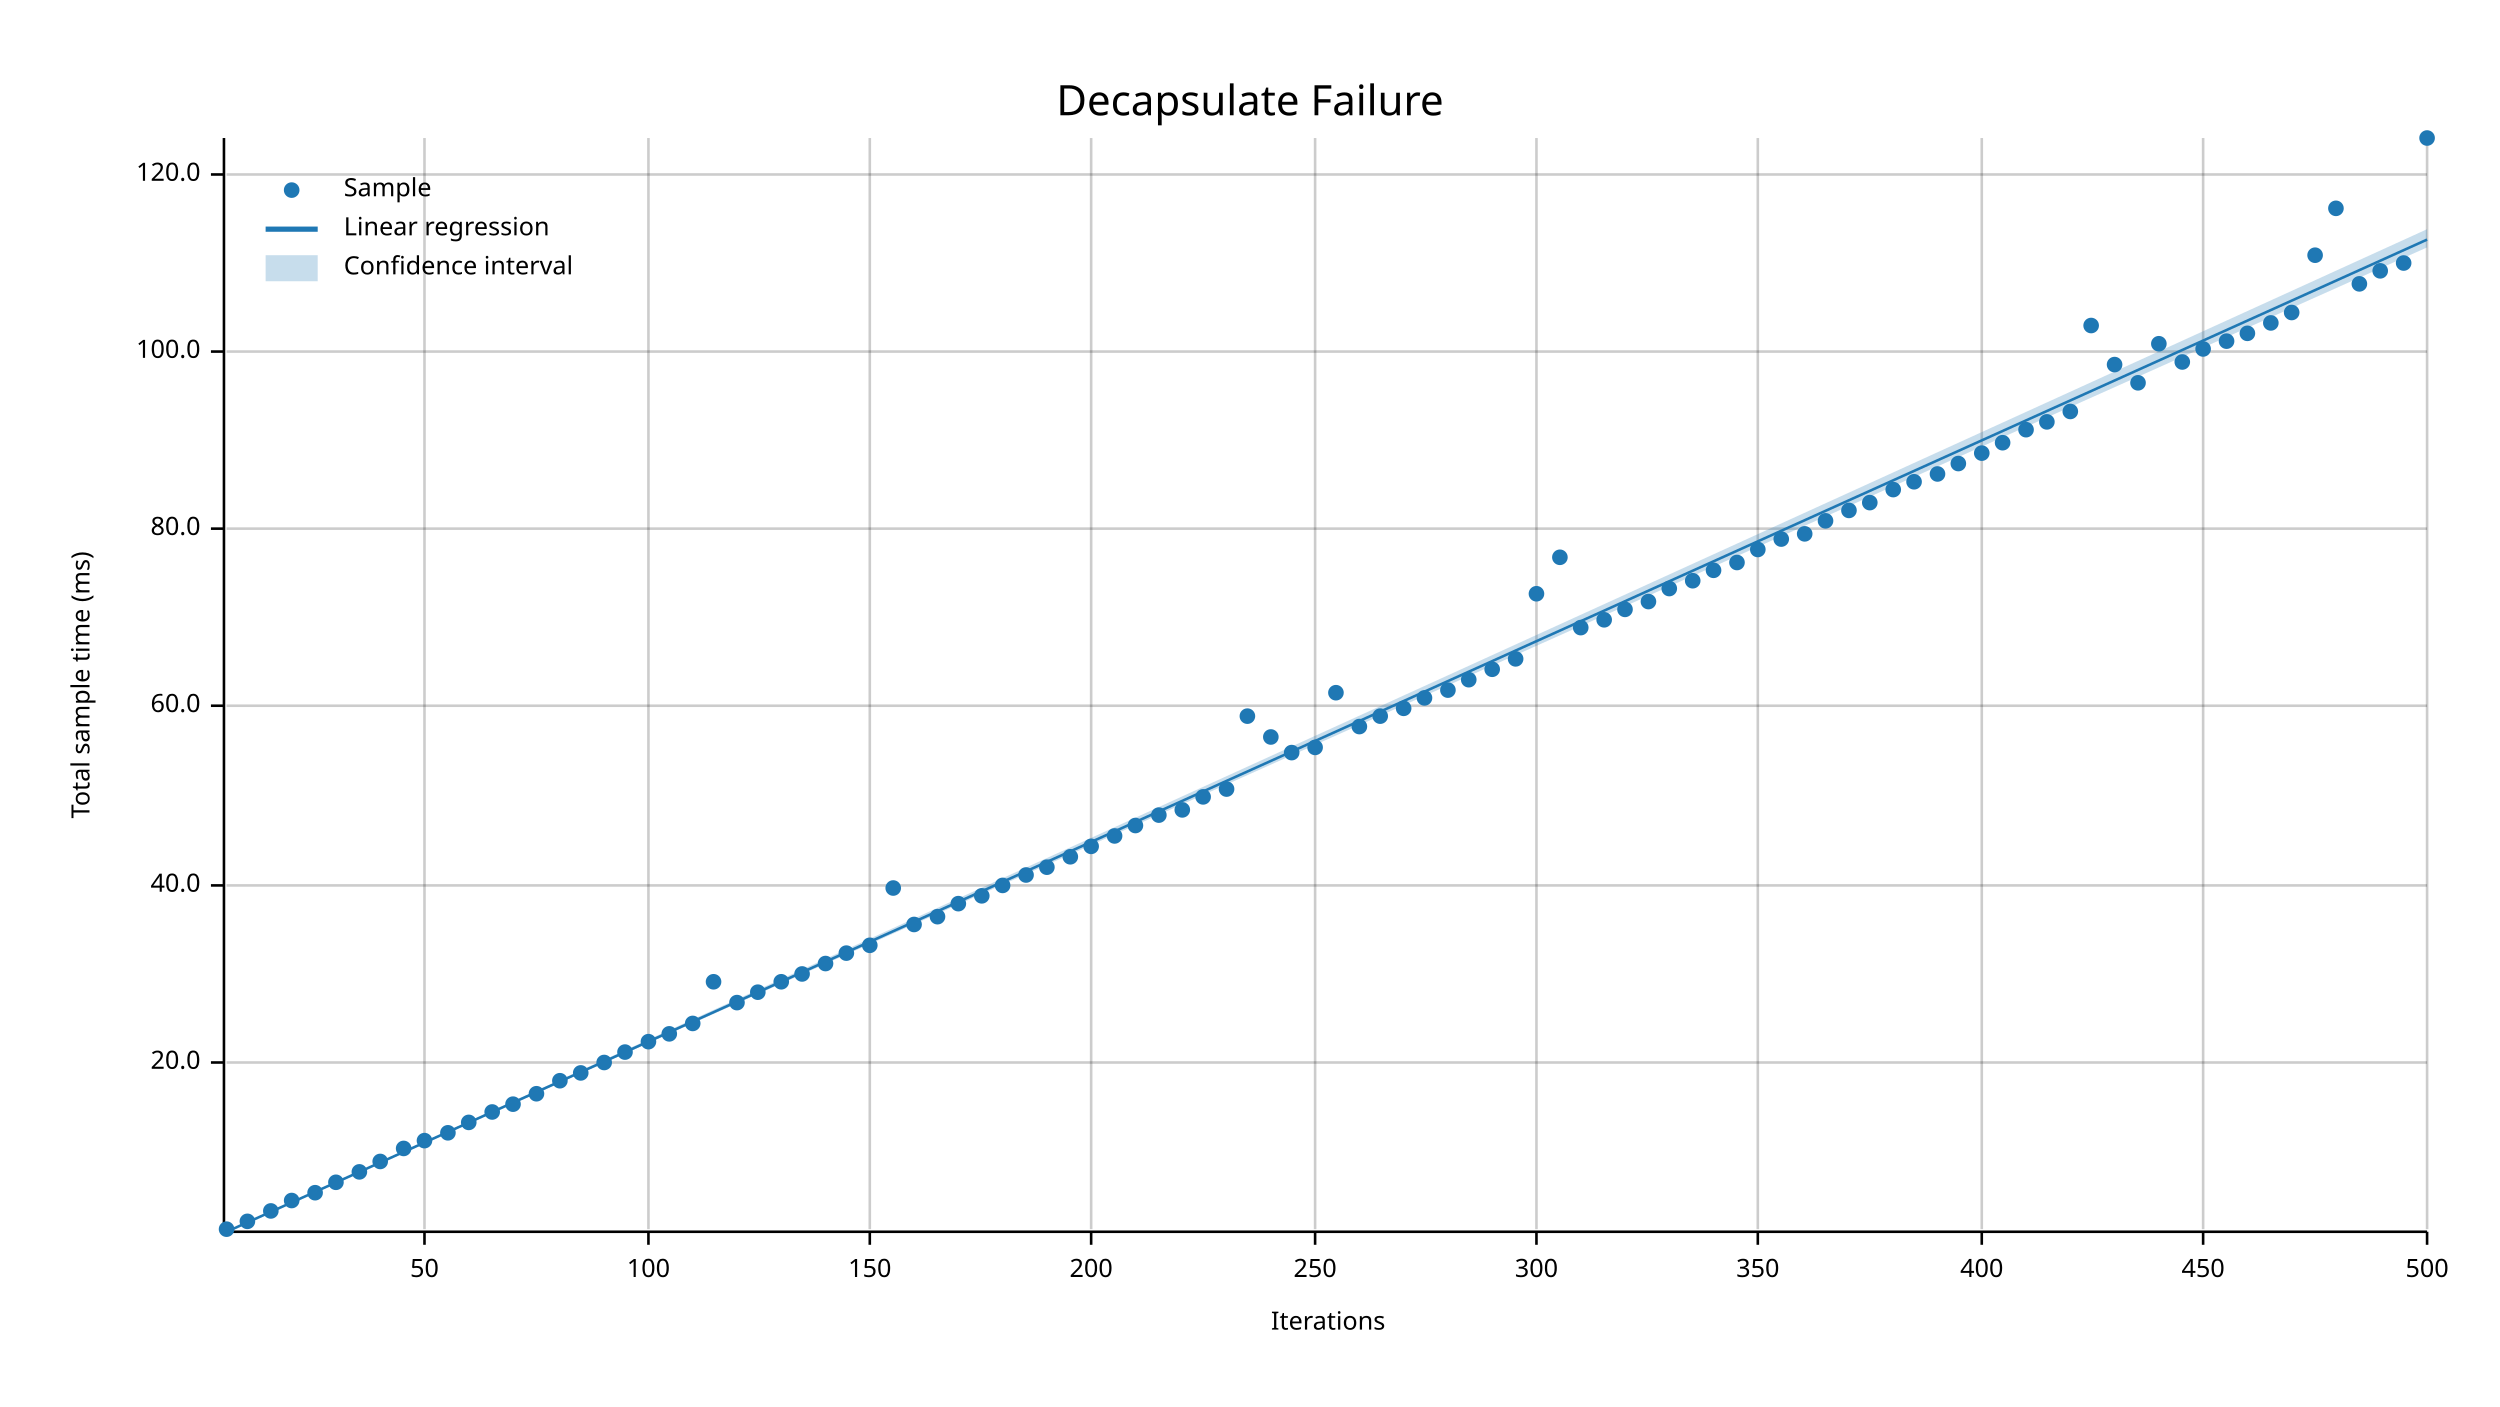
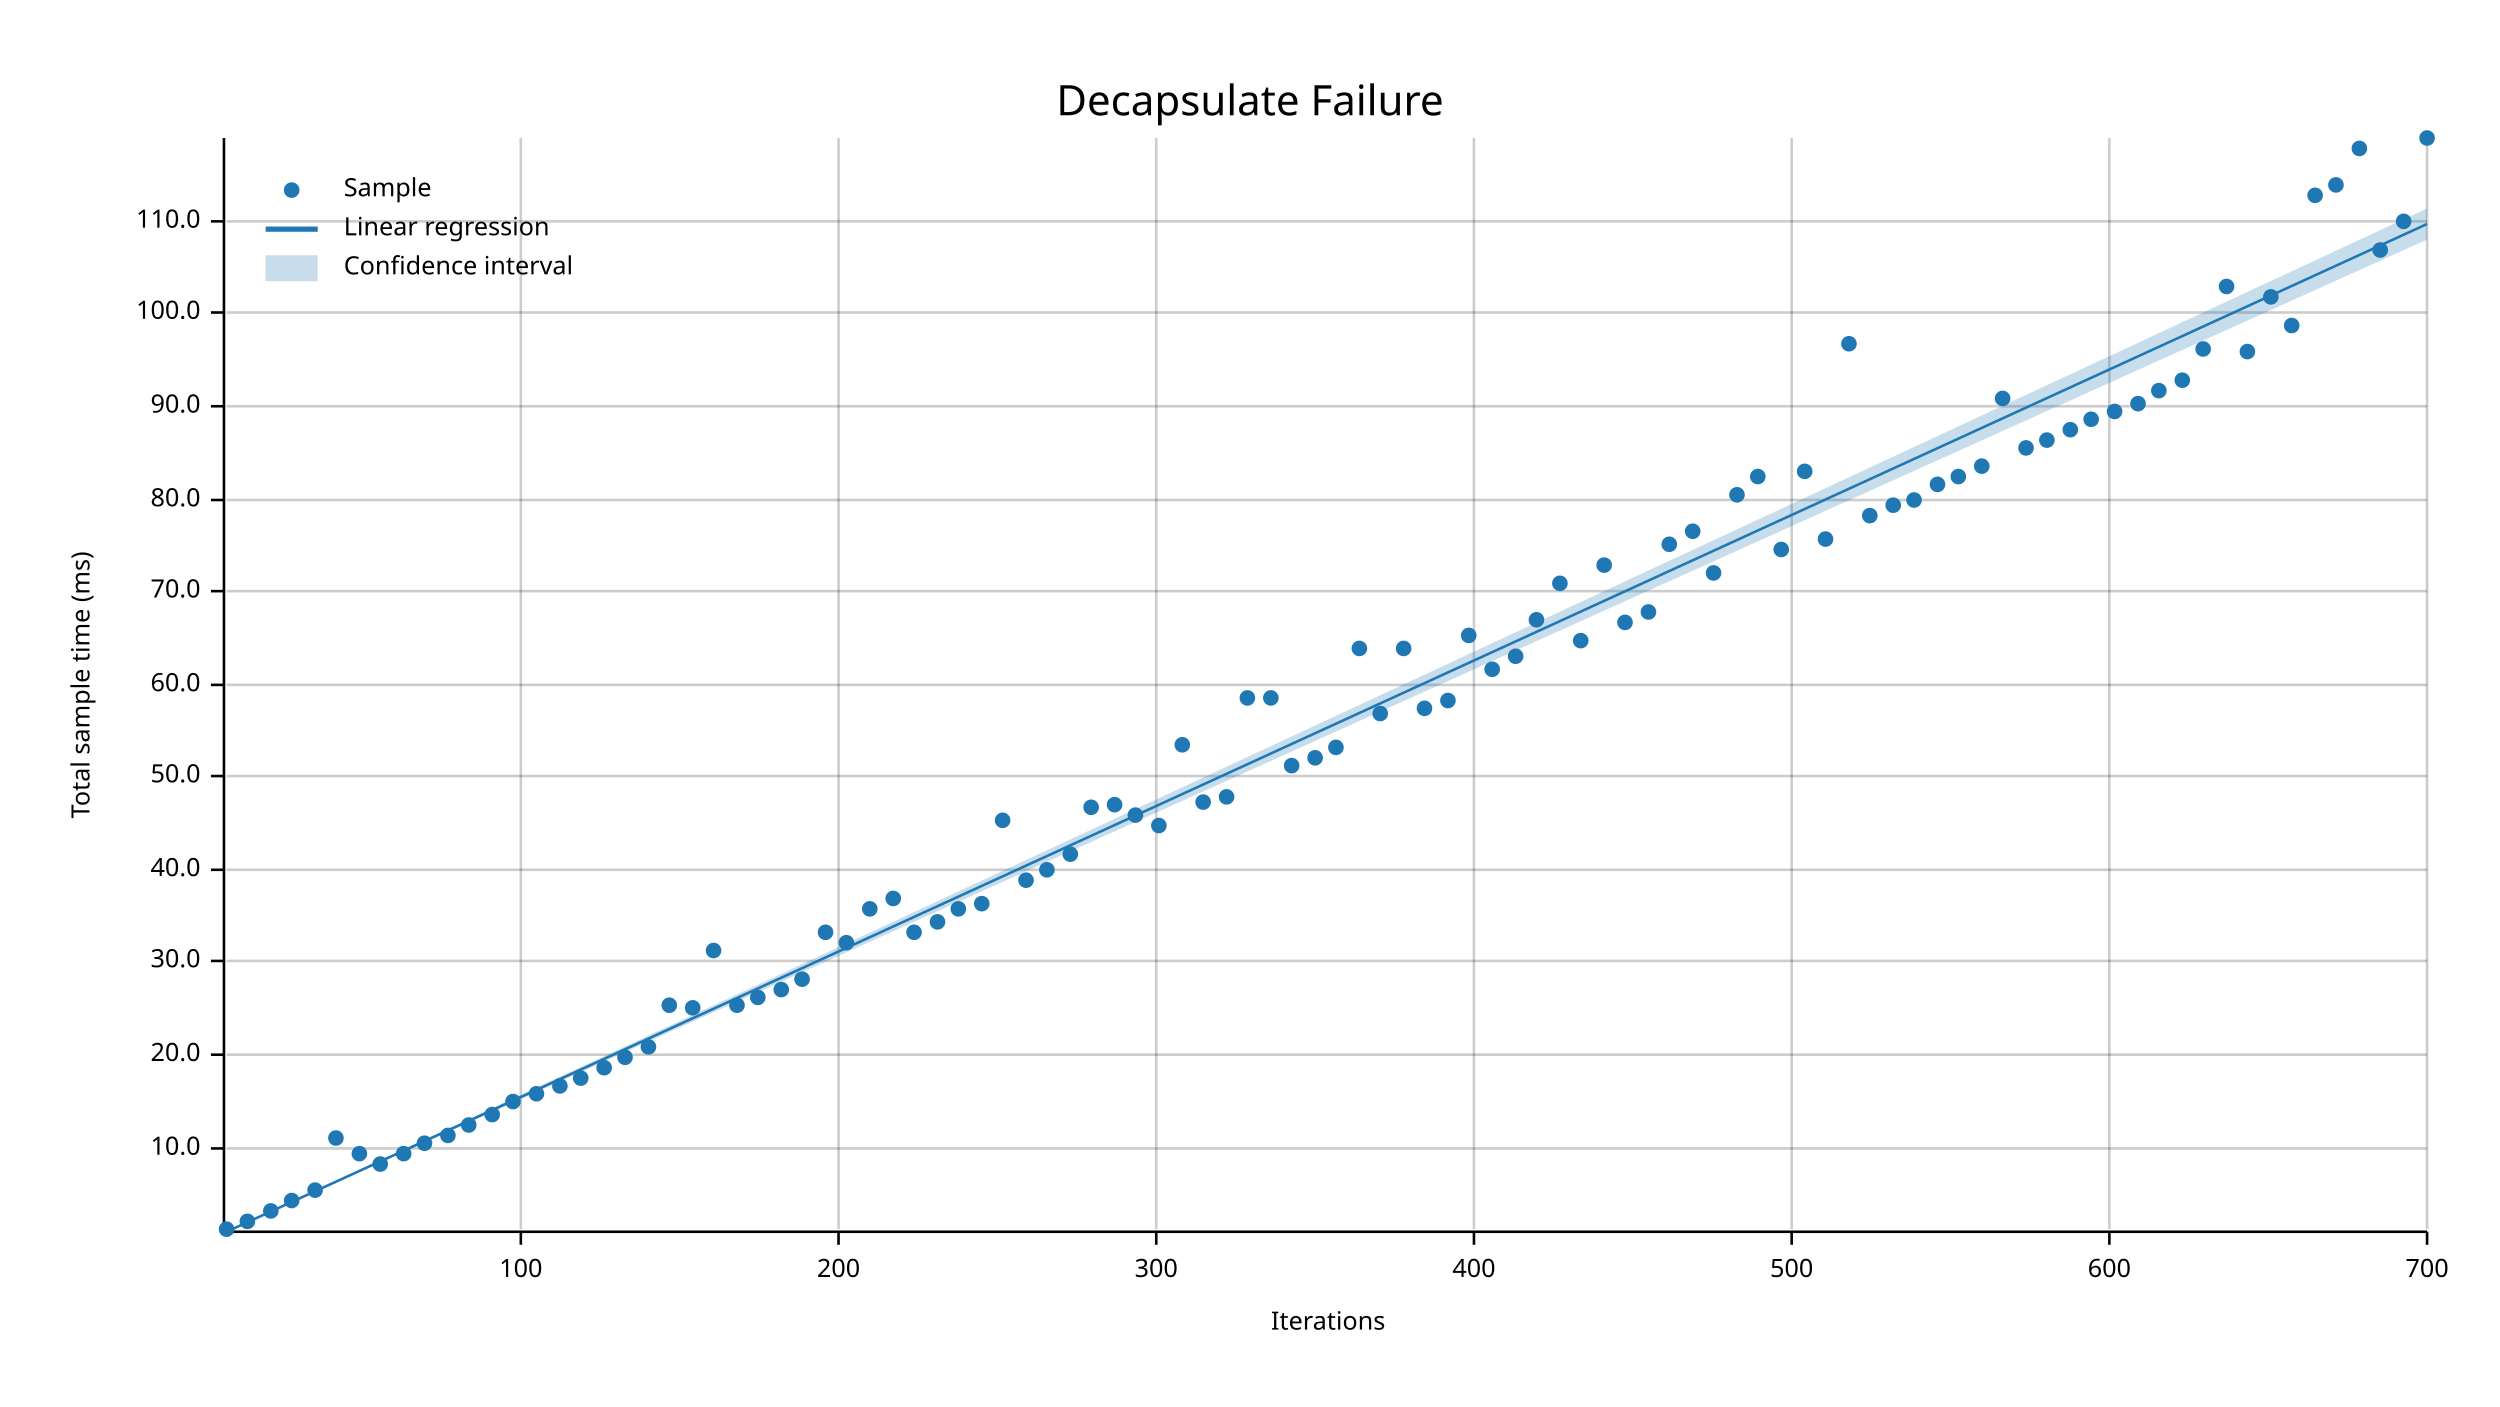
<svg xmlns="http://www.w3.org/2000/svg" width="960" height="540" viewBox="0 0 960 540">
  <text x="480" y="32" dy="0.76em" text-anchor="middle" font-family="sans-serif" font-size="16.129" opacity="1" fill="#000000">
Decapsulate Failure
</text>
  <text x="27" y="263" dy="0.76em" text-anchor="middle" font-family="sans-serif" font-size="9.677" opacity="1" fill="#000000" transform="rotate(270, 27, 263)">
Total sample time (ms)
</text>
  <text x="510" y="513" dy="-0.5ex" text-anchor="middle" font-family="sans-serif" font-size="9.677" opacity="1" fill="#000000">
Iterations
</text>
-   <line opacity="0.2" stroke="#000000" stroke-width="1" x1="163" y1="472" x2="163" y2="53" />
-   <line opacity="0.2" stroke="#000000" stroke-width="1" x1="249" y1="472" x2="249" y2="53" />
-   <line opacity="0.2" stroke="#000000" stroke-width="1" x1="334" y1="472" x2="334" y2="53" />
-   <line opacity="0.2" stroke="#000000" stroke-width="1" x1="419" y1="472" x2="419" y2="53" />
-   <line opacity="0.2" stroke="#000000" stroke-width="1" x1="505" y1="472" x2="505" y2="53" />
-   <line opacity="0.2" stroke="#000000" stroke-width="1" x1="590" y1="472" x2="590" y2="53" />
-   <line opacity="0.2" stroke="#000000" stroke-width="1" x1="675" y1="472" x2="675" y2="53" />
-   <line opacity="0.2" stroke="#000000" stroke-width="1" x1="761" y1="472" x2="761" y2="53" />
-   <line opacity="0.2" stroke="#000000" stroke-width="1" x1="846" y1="472" x2="846" y2="53" />
+   <line opacity="0.2" stroke="#000000" stroke-width="1" x1="200" y1="472" x2="200" y2="53" />
+   <line opacity="0.2" stroke="#000000" stroke-width="1" x1="322" y1="472" x2="322" y2="53" />
+   <line opacity="0.2" stroke="#000000" stroke-width="1" x1="444" y1="472" x2="444" y2="53" />
+   <line opacity="0.2" stroke="#000000" stroke-width="1" x1="566" y1="472" x2="566" y2="53" />
+   <line opacity="0.2" stroke="#000000" stroke-width="1" x1="688" y1="472" x2="688" y2="53" />
+   <line opacity="0.2" stroke="#000000" stroke-width="1" x1="810" y1="472" x2="810" y2="53" />
  <line opacity="0.2" stroke="#000000" stroke-width="1" x1="932" y1="472" x2="932" y2="53" />
-   <line opacity="0.2" stroke="#000000" stroke-width="1" x1="87" y1="408" x2="932" y2="408" />
-   <line opacity="0.2" stroke="#000000" stroke-width="1" x1="87" y1="340" x2="932" y2="340" />
-   <line opacity="0.2" stroke="#000000" stroke-width="1" x1="87" y1="271" x2="932" y2="271" />
-   <line opacity="0.2" stroke="#000000" stroke-width="1" x1="87" y1="203" x2="932" y2="203" />
-   <line opacity="0.2" stroke="#000000" stroke-width="1" x1="87" y1="135" x2="932" y2="135" />
-   <line opacity="0.2" stroke="#000000" stroke-width="1" x1="87" y1="67" x2="932" y2="67" />
+   <line opacity="0.2" stroke="#000000" stroke-width="1" x1="87" y1="441" x2="932" y2="441" />
+   <line opacity="0.2" stroke="#000000" stroke-width="1" x1="87" y1="405" x2="932" y2="405" />
+   <line opacity="0.2" stroke="#000000" stroke-width="1" x1="87" y1="369" x2="932" y2="369" />
+   <line opacity="0.2" stroke="#000000" stroke-width="1" x1="87" y1="334" x2="932" y2="334" />
+   <line opacity="0.2" stroke="#000000" stroke-width="1" x1="87" y1="298" x2="932" y2="298" />
+   <line opacity="0.2" stroke="#000000" stroke-width="1" x1="87" y1="263" x2="932" y2="263" />
+   <line opacity="0.2" stroke="#000000" stroke-width="1" x1="87" y1="227" x2="932" y2="227" />
+   <line opacity="0.2" stroke="#000000" stroke-width="1" x1="87" y1="192" x2="932" y2="192" />
+   <line opacity="0.2" stroke="#000000" stroke-width="1" x1="87" y1="156" x2="932" y2="156" />
+   <line opacity="0.2" stroke="#000000" stroke-width="1" x1="87" y1="120" x2="932" y2="120" />
+   <line opacity="0.2" stroke="#000000" stroke-width="1" x1="87" y1="85" x2="932" y2="85" />
  <polyline fill="none" opacity="1" stroke="#000000" stroke-width="1" points="86,53 86,472 " />
-   <text x="77" y="408" dy="0.5ex" text-anchor="end" font-family="sans-serif" font-size="9.677" opacity="1" fill="#000000">
+   <text x="77" y="441" dy="0.5ex" text-anchor="end" font-family="sans-serif" font-size="9.677" opacity="1" fill="#000000">
+ 10.0
+ </text>
+   <polyline fill="none" opacity="1" stroke="#000000" stroke-width="1" points="81,441 86,441 " />
+   <text x="77" y="405" dy="0.5ex" text-anchor="end" font-family="sans-serif" font-size="9.677" opacity="1" fill="#000000">
20.0
</text>
-   <polyline fill="none" opacity="1" stroke="#000000" stroke-width="1" points="81,408 86,408 " />
-   <text x="77" y="340" dy="0.5ex" text-anchor="end" font-family="sans-serif" font-size="9.677" opacity="1" fill="#000000">
+   <polyline fill="none" opacity="1" stroke="#000000" stroke-width="1" points="81,405 86,405 " />
+   <text x="77" y="369" dy="0.5ex" text-anchor="end" font-family="sans-serif" font-size="9.677" opacity="1" fill="#000000">
+ 30.0
+ </text>
+   <polyline fill="none" opacity="1" stroke="#000000" stroke-width="1" points="81,369 86,369 " />
+   <text x="77" y="334" dy="0.5ex" text-anchor="end" font-family="sans-serif" font-size="9.677" opacity="1" fill="#000000">
40.0
</text>
-   <polyline fill="none" opacity="1" stroke="#000000" stroke-width="1" points="81,340 86,340 " />
-   <text x="77" y="271" dy="0.5ex" text-anchor="end" font-family="sans-serif" font-size="9.677" opacity="1" fill="#000000">
+   <polyline fill="none" opacity="1" stroke="#000000" stroke-width="1" points="81,334 86,334 " />
+   <text x="77" y="298" dy="0.5ex" text-anchor="end" font-family="sans-serif" font-size="9.677" opacity="1" fill="#000000">
+ 50.0
+ </text>
+   <polyline fill="none" opacity="1" stroke="#000000" stroke-width="1" points="81,298 86,298 " />
+   <text x="77" y="263" dy="0.5ex" text-anchor="end" font-family="sans-serif" font-size="9.677" opacity="1" fill="#000000">
60.0
</text>
-   <polyline fill="none" opacity="1" stroke="#000000" stroke-width="1" points="81,271 86,271 " />
-   <text x="77" y="203" dy="0.5ex" text-anchor="end" font-family="sans-serif" font-size="9.677" opacity="1" fill="#000000">
+   <polyline fill="none" opacity="1" stroke="#000000" stroke-width="1" points="81,263 86,263 " />
+   <text x="77" y="227" dy="0.5ex" text-anchor="end" font-family="sans-serif" font-size="9.677" opacity="1" fill="#000000">
+ 70.0
+ </text>
+   <polyline fill="none" opacity="1" stroke="#000000" stroke-width="1" points="81,227 86,227 " />
+   <text x="77" y="192" dy="0.5ex" text-anchor="end" font-family="sans-serif" font-size="9.677" opacity="1" fill="#000000">
80.0
</text>
-   <polyline fill="none" opacity="1" stroke="#000000" stroke-width="1" points="81,203 86,203 " />
-   <text x="77" y="135" dy="0.5ex" text-anchor="end" font-family="sans-serif" font-size="9.677" opacity="1" fill="#000000">
+   <polyline fill="none" opacity="1" stroke="#000000" stroke-width="1" points="81,192 86,192 " />
+   <text x="77" y="156" dy="0.5ex" text-anchor="end" font-family="sans-serif" font-size="9.677" opacity="1" fill="#000000">
+ 90.0
+ </text>
+   <polyline fill="none" opacity="1" stroke="#000000" stroke-width="1" points="81,156 86,156 " />
+   <text x="77" y="120" dy="0.5ex" text-anchor="end" font-family="sans-serif" font-size="9.677" opacity="1" fill="#000000">
100.0
</text>
-   <polyline fill="none" opacity="1" stroke="#000000" stroke-width="1" points="81,135 86,135 " />
-   <text x="77" y="67" dy="0.5ex" text-anchor="end" font-family="sans-serif" font-size="9.677" opacity="1" fill="#000000">
- 120.0
- </text>
-   <polyline fill="none" opacity="1" stroke="#000000" stroke-width="1" points="81,67 86,67 " />
+   <polyline fill="none" opacity="1" stroke="#000000" stroke-width="1" points="81,120 86,120 " />
+   <text x="77" y="85" dy="0.5ex" text-anchor="end" font-family="sans-serif" font-size="9.677" opacity="1" fill="#000000">
+ 110.0
+ </text>
+   <polyline fill="none" opacity="1" stroke="#000000" stroke-width="1" points="81,85 86,85 " />
  <polyline fill="none" opacity="1" stroke="#000000" stroke-width="1" points="87,473 932,473 " />
-   <text x="163" y="483" dy="0.76em" text-anchor="middle" font-family="sans-serif" font-size="9.677" opacity="1" fill="#000000">
- 50
- </text>
-   <polyline fill="none" opacity="1" stroke="#000000" stroke-width="1" points="163,473 163,478 " />
-   <text x="249" y="483" dy="0.76em" text-anchor="middle" font-family="sans-serif" font-size="9.677" opacity="1" fill="#000000">
+   <text x="200" y="483" dy="0.76em" text-anchor="middle" font-family="sans-serif" font-size="9.677" opacity="1" fill="#000000">
100
</text>
-   <polyline fill="none" opacity="1" stroke="#000000" stroke-width="1" points="249,473 249,478 " />
-   <text x="334" y="483" dy="0.76em" text-anchor="middle" font-family="sans-serif" font-size="9.677" opacity="1" fill="#000000">
- 150
- </text>
-   <polyline fill="none" opacity="1" stroke="#000000" stroke-width="1" points="334,473 334,478 " />
-   <text x="419" y="483" dy="0.76em" text-anchor="middle" font-family="sans-serif" font-size="9.677" opacity="1" fill="#000000">
+   <polyline fill="none" opacity="1" stroke="#000000" stroke-width="1" points="200,473 200,478 " />
+   <text x="322" y="483" dy="0.76em" text-anchor="middle" font-family="sans-serif" font-size="9.677" opacity="1" fill="#000000">
200
</text>
-   <polyline fill="none" opacity="1" stroke="#000000" stroke-width="1" points="419,473 419,478 " />
-   <text x="505" y="483" dy="0.76em" text-anchor="middle" font-family="sans-serif" font-size="9.677" opacity="1" fill="#000000">
- 250
- </text>
-   <polyline fill="none" opacity="1" stroke="#000000" stroke-width="1" points="505,473 505,478 " />
-   <text x="590" y="483" dy="0.76em" text-anchor="middle" font-family="sans-serif" font-size="9.677" opacity="1" fill="#000000">
+   <polyline fill="none" opacity="1" stroke="#000000" stroke-width="1" points="322,473 322,478 " />
+   <text x="444" y="483" dy="0.76em" text-anchor="middle" font-family="sans-serif" font-size="9.677" opacity="1" fill="#000000">
300
</text>
-   <polyline fill="none" opacity="1" stroke="#000000" stroke-width="1" points="590,473 590,478 " />
-   <text x="675" y="483" dy="0.76em" text-anchor="middle" font-family="sans-serif" font-size="9.677" opacity="1" fill="#000000">
- 350
- </text>
-   <polyline fill="none" opacity="1" stroke="#000000" stroke-width="1" points="675,473 675,478 " />
-   <text x="761" y="483" dy="0.76em" text-anchor="middle" font-family="sans-serif" font-size="9.677" opacity="1" fill="#000000">
+   <polyline fill="none" opacity="1" stroke="#000000" stroke-width="1" points="444,473 444,478 " />
+   <text x="566" y="483" dy="0.76em" text-anchor="middle" font-family="sans-serif" font-size="9.677" opacity="1" fill="#000000">
400
</text>
-   <polyline fill="none" opacity="1" stroke="#000000" stroke-width="1" points="761,473 761,478 " />
-   <text x="846" y="483" dy="0.76em" text-anchor="middle" font-family="sans-serif" font-size="9.677" opacity="1" fill="#000000">
- 450
- </text>
-   <polyline fill="none" opacity="1" stroke="#000000" stroke-width="1" points="846,473 846,478 " />
+   <polyline fill="none" opacity="1" stroke="#000000" stroke-width="1" points="566,473 566,478 " />
+   <text x="688" y="483" dy="0.76em" text-anchor="middle" font-family="sans-serif" font-size="9.677" opacity="1" fill="#000000">
+ 500
+ </text>
+   <polyline fill="none" opacity="1" stroke="#000000" stroke-width="1" points="688,473 688,478 " />
+   <text x="810" y="483" dy="0.76em" text-anchor="middle" font-family="sans-serif" font-size="9.677" opacity="1" fill="#000000">
+ 600
+ </text>
+   <polyline fill="none" opacity="1" stroke="#000000" stroke-width="1" points="810,473 810,478 " />
  <text x="932" y="483" dy="0.76em" text-anchor="middle" font-family="sans-serif" font-size="9.677" opacity="1" fill="#000000">
- 500
+ 700
</text>
  <polyline fill="none" opacity="1" stroke="#000000" stroke-width="1" points="932,473 932,478 " />
  <circle cx="87" cy="472" r="3" opacity="1" fill="#1F78B4" stroke="none" stroke-width="1" />
  <circle cx="95" cy="469" r="3" opacity="1" fill="#1F78B4" stroke="none" stroke-width="1" />
  <circle cx="104" cy="465" r="3" opacity="1" fill="#1F78B4" stroke="none" stroke-width="1" />
  <circle cx="112" cy="461" r="3" opacity="1" fill="#1F78B4" stroke="none" stroke-width="1" />
-   <circle cx="121" cy="458" r="3" opacity="1" fill="#1F78B4" stroke="none" stroke-width="1" />
-   <circle cx="129" cy="454" r="3" opacity="1" fill="#1F78B4" stroke="none" stroke-width="1" />
-   <circle cx="138" cy="450" r="3" opacity="1" fill="#1F78B4" stroke="none" stroke-width="1" />
-   <circle cx="146" cy="446" r="3" opacity="1" fill="#1F78B4" stroke="none" stroke-width="1" />
-   <circle cx="155" cy="441" r="3" opacity="1" fill="#1F78B4" stroke="none" stroke-width="1" />
-   <circle cx="163" cy="438" r="3" opacity="1" fill="#1F78B4" stroke="none" stroke-width="1" />
-   <circle cx="172" cy="435" r="3" opacity="1" fill="#1F78B4" stroke="none" stroke-width="1" />
-   <circle cx="180" cy="431" r="3" opacity="1" fill="#1F78B4" stroke="none" stroke-width="1" />
-   <circle cx="189" cy="427" r="3" opacity="1" fill="#1F78B4" stroke="none" stroke-width="1" />
-   <circle cx="197" cy="424" r="3" opacity="1" fill="#1F78B4" stroke="none" stroke-width="1" />
+   <circle cx="121" cy="457" r="3" opacity="1" fill="#1F78B4" stroke="none" stroke-width="1" />
+   <circle cx="129" cy="437" r="3" opacity="1" fill="#1F78B4" stroke="none" stroke-width="1" />
+   <circle cx="138" cy="443" r="3" opacity="1" fill="#1F78B4" stroke="none" stroke-width="1" />
+   <circle cx="146" cy="447" r="3" opacity="1" fill="#1F78B4" stroke="none" stroke-width="1" />
+   <circle cx="155" cy="443" r="3" opacity="1" fill="#1F78B4" stroke="none" stroke-width="1" />
+   <circle cx="163" cy="439" r="3" opacity="1" fill="#1F78B4" stroke="none" stroke-width="1" />
+   <circle cx="172" cy="436" r="3" opacity="1" fill="#1F78B4" stroke="none" stroke-width="1" />
+   <circle cx="180" cy="432" r="3" opacity="1" fill="#1F78B4" stroke="none" stroke-width="1" />
+   <circle cx="189" cy="428" r="3" opacity="1" fill="#1F78B4" stroke="none" stroke-width="1" />
+   <circle cx="197" cy="423" r="3" opacity="1" fill="#1F78B4" stroke="none" stroke-width="1" />
  <circle cx="206" cy="420" r="3" opacity="1" fill="#1F78B4" stroke="none" stroke-width="1" />
-   <circle cx="215" cy="415" r="3" opacity="1" fill="#1F78B4" stroke="none" stroke-width="1" />
-   <circle cx="223" cy="412" r="3" opacity="1" fill="#1F78B4" stroke="none" stroke-width="1" />
-   <circle cx="232" cy="408" r="3" opacity="1" fill="#1F78B4" stroke="none" stroke-width="1" />
-   <circle cx="240" cy="404" r="3" opacity="1" fill="#1F78B4" stroke="none" stroke-width="1" />
-   <circle cx="249" cy="400" r="3" opacity="1" fill="#1F78B4" stroke="none" stroke-width="1" />
-   <circle cx="257" cy="397" r="3" opacity="1" fill="#1F78B4" stroke="none" stroke-width="1" />
-   <circle cx="266" cy="393" r="3" opacity="1" fill="#1F78B4" stroke="none" stroke-width="1" />
-   <circle cx="274" cy="377" r="3" opacity="1" fill="#1F78B4" stroke="none" stroke-width="1" />
-   <circle cx="283" cy="385" r="3" opacity="1" fill="#1F78B4" stroke="none" stroke-width="1" />
-   <circle cx="291" cy="381" r="3" opacity="1" fill="#1F78B4" stroke="none" stroke-width="1" />
-   <circle cx="300" cy="377" r="3" opacity="1" fill="#1F78B4" stroke="none" stroke-width="1" />
-   <circle cx="308" cy="374" r="3" opacity="1" fill="#1F78B4" stroke="none" stroke-width="1" />
-   <circle cx="317" cy="370" r="3" opacity="1" fill="#1F78B4" stroke="none" stroke-width="1" />
-   <circle cx="325" cy="366" r="3" opacity="1" fill="#1F78B4" stroke="none" stroke-width="1" />
-   <circle cx="334" cy="363" r="3" opacity="1" fill="#1F78B4" stroke="none" stroke-width="1" />
-   <circle cx="343" cy="341" r="3" opacity="1" fill="#1F78B4" stroke="none" stroke-width="1" />
-   <circle cx="351" cy="355" r="3" opacity="1" fill="#1F78B4" stroke="none" stroke-width="1" />
-   <circle cx="360" cy="352" r="3" opacity="1" fill="#1F78B4" stroke="none" stroke-width="1" />
-   <circle cx="368" cy="347" r="3" opacity="1" fill="#1F78B4" stroke="none" stroke-width="1" />
-   <circle cx="377" cy="344" r="3" opacity="1" fill="#1F78B4" stroke="none" stroke-width="1" />
-   <circle cx="385" cy="340" r="3" opacity="1" fill="#1F78B4" stroke="none" stroke-width="1" />
-   <circle cx="394" cy="336" r="3" opacity="1" fill="#1F78B4" stroke="none" stroke-width="1" />
-   <circle cx="402" cy="333" r="3" opacity="1" fill="#1F78B4" stroke="none" stroke-width="1" />
-   <circle cx="411" cy="329" r="3" opacity="1" fill="#1F78B4" stroke="none" stroke-width="1" />
-   <circle cx="419" cy="325" r="3" opacity="1" fill="#1F78B4" stroke="none" stroke-width="1" />
-   <circle cx="428" cy="321" r="3" opacity="1" fill="#1F78B4" stroke="none" stroke-width="1" />
-   <circle cx="436" cy="317" r="3" opacity="1" fill="#1F78B4" stroke="none" stroke-width="1" />
-   <circle cx="445" cy="313" r="3" opacity="1" fill="#1F78B4" stroke="none" stroke-width="1" />
-   <circle cx="454" cy="311" r="3" opacity="1" fill="#1F78B4" stroke="none" stroke-width="1" />
-   <circle cx="462" cy="306" r="3" opacity="1" fill="#1F78B4" stroke="none" stroke-width="1" />
-   <circle cx="471" cy="303" r="3" opacity="1" fill="#1F78B4" stroke="none" stroke-width="1" />
-   <circle cx="479" cy="275" r="3" opacity="1" fill="#1F78B4" stroke="none" stroke-width="1" />
-   <circle cx="488" cy="283" r="3" opacity="1" fill="#1F78B4" stroke="none" stroke-width="1" />
-   <circle cx="496" cy="289" r="3" opacity="1" fill="#1F78B4" stroke="none" stroke-width="1" />
-   <circle cx="505" cy="287" r="3" opacity="1" fill="#1F78B4" stroke="none" stroke-width="1" />
-   <circle cx="513" cy="266" r="3" opacity="1" fill="#1F78B4" stroke="none" stroke-width="1" />
-   <circle cx="522" cy="279" r="3" opacity="1" fill="#1F78B4" stroke="none" stroke-width="1" />
-   <circle cx="530" cy="275" r="3" opacity="1" fill="#1F78B4" stroke="none" stroke-width="1" />
-   <circle cx="539" cy="272" r="3" opacity="1" fill="#1F78B4" stroke="none" stroke-width="1" />
-   <circle cx="547" cy="268" r="3" opacity="1" fill="#1F78B4" stroke="none" stroke-width="1" />
-   <circle cx="556" cy="265" r="3" opacity="1" fill="#1F78B4" stroke="none" stroke-width="1" />
-   <circle cx="564" cy="261" r="3" opacity="1" fill="#1F78B4" stroke="none" stroke-width="1" />
+   <circle cx="215" cy="417" r="3" opacity="1" fill="#1F78B4" stroke="none" stroke-width="1" />
+   <circle cx="223" cy="414" r="3" opacity="1" fill="#1F78B4" stroke="none" stroke-width="1" />
+   <circle cx="232" cy="410" r="3" opacity="1" fill="#1F78B4" stroke="none" stroke-width="1" />
+   <circle cx="240" cy="406" r="3" opacity="1" fill="#1F78B4" stroke="none" stroke-width="1" />
+   <circle cx="249" cy="402" r="3" opacity="1" fill="#1F78B4" stroke="none" stroke-width="1" />
+   <circle cx="257" cy="386" r="3" opacity="1" fill="#1F78B4" stroke="none" stroke-width="1" />
+   <circle cx="266" cy="387" r="3" opacity="1" fill="#1F78B4" stroke="none" stroke-width="1" />
+   <circle cx="274" cy="365" r="3" opacity="1" fill="#1F78B4" stroke="none" stroke-width="1" />
+   <circle cx="283" cy="386" r="3" opacity="1" fill="#1F78B4" stroke="none" stroke-width="1" />
+   <circle cx="291" cy="383" r="3" opacity="1" fill="#1F78B4" stroke="none" stroke-width="1" />
+   <circle cx="300" cy="380" r="3" opacity="1" fill="#1F78B4" stroke="none" stroke-width="1" />
+   <circle cx="308" cy="376" r="3" opacity="1" fill="#1F78B4" stroke="none" stroke-width="1" />
+   <circle cx="317" cy="358" r="3" opacity="1" fill="#1F78B4" stroke="none" stroke-width="1" />
+   <circle cx="325" cy="362" r="3" opacity="1" fill="#1F78B4" stroke="none" stroke-width="1" />
+   <circle cx="334" cy="349" r="3" opacity="1" fill="#1F78B4" stroke="none" stroke-width="1" />
+   <circle cx="343" cy="345" r="3" opacity="1" fill="#1F78B4" stroke="none" stroke-width="1" />
+   <circle cx="351" cy="358" r="3" opacity="1" fill="#1F78B4" stroke="none" stroke-width="1" />
+   <circle cx="360" cy="354" r="3" opacity="1" fill="#1F78B4" stroke="none" stroke-width="1" />
+   <circle cx="368" cy="349" r="3" opacity="1" fill="#1F78B4" stroke="none" stroke-width="1" />
+   <circle cx="377" cy="347" r="3" opacity="1" fill="#1F78B4" stroke="none" stroke-width="1" />
+   <circle cx="385" cy="315" r="3" opacity="1" fill="#1F78B4" stroke="none" stroke-width="1" />
+   <circle cx="394" cy="338" r="3" opacity="1" fill="#1F78B4" stroke="none" stroke-width="1" />
+   <circle cx="402" cy="334" r="3" opacity="1" fill="#1F78B4" stroke="none" stroke-width="1" />
+   <circle cx="411" cy="328" r="3" opacity="1" fill="#1F78B4" stroke="none" stroke-width="1" />
+   <circle cx="419" cy="310" r="3" opacity="1" fill="#1F78B4" stroke="none" stroke-width="1" />
+   <circle cx="428" cy="309" r="3" opacity="1" fill="#1F78B4" stroke="none" stroke-width="1" />
+   <circle cx="436" cy="313" r="3" opacity="1" fill="#1F78B4" stroke="none" stroke-width="1" />
+   <circle cx="445" cy="317" r="3" opacity="1" fill="#1F78B4" stroke="none" stroke-width="1" />
+   <circle cx="454" cy="286" r="3" opacity="1" fill="#1F78B4" stroke="none" stroke-width="1" />
+   <circle cx="462" cy="308" r="3" opacity="1" fill="#1F78B4" stroke="none" stroke-width="1" />
+   <circle cx="471" cy="306" r="3" opacity="1" fill="#1F78B4" stroke="none" stroke-width="1" />
+   <circle cx="479" cy="268" r="3" opacity="1" fill="#1F78B4" stroke="none" stroke-width="1" />
+   <circle cx="488" cy="268" r="3" opacity="1" fill="#1F78B4" stroke="none" stroke-width="1" />
+   <circle cx="496" cy="294" r="3" opacity="1" fill="#1F78B4" stroke="none" stroke-width="1" />
+   <circle cx="505" cy="291" r="3" opacity="1" fill="#1F78B4" stroke="none" stroke-width="1" />
+   <circle cx="513" cy="287" r="3" opacity="1" fill="#1F78B4" stroke="none" stroke-width="1" />
+   <circle cx="522" cy="249" r="3" opacity="1" fill="#1F78B4" stroke="none" stroke-width="1" />
+   <circle cx="530" cy="274" r="3" opacity="1" fill="#1F78B4" stroke="none" stroke-width="1" />
+   <circle cx="539" cy="249" r="3" opacity="1" fill="#1F78B4" stroke="none" stroke-width="1" />
+   <circle cx="547" cy="272" r="3" opacity="1" fill="#1F78B4" stroke="none" stroke-width="1" />
+   <circle cx="556" cy="269" r="3" opacity="1" fill="#1F78B4" stroke="none" stroke-width="1" />
+   <circle cx="564" cy="244" r="3" opacity="1" fill="#1F78B4" stroke="none" stroke-width="1" />
  <circle cx="573" cy="257" r="3" opacity="1" fill="#1F78B4" stroke="none" stroke-width="1" />
-   <circle cx="582" cy="253" r="3" opacity="1" fill="#1F78B4" stroke="none" stroke-width="1" />
-   <circle cx="590" cy="228" r="3" opacity="1" fill="#1F78B4" stroke="none" stroke-width="1" />
-   <circle cx="599" cy="214" r="3" opacity="1" fill="#1F78B4" stroke="none" stroke-width="1" />
-   <circle cx="607" cy="241" r="3" opacity="1" fill="#1F78B4" stroke="none" stroke-width="1" />
-   <circle cx="616" cy="238" r="3" opacity="1" fill="#1F78B4" stroke="none" stroke-width="1" />
-   <circle cx="624" cy="234" r="3" opacity="1" fill="#1F78B4" stroke="none" stroke-width="1" />
-   <circle cx="633" cy="231" r="3" opacity="1" fill="#1F78B4" stroke="none" stroke-width="1" />
-   <circle cx="641" cy="226" r="3" opacity="1" fill="#1F78B4" stroke="none" stroke-width="1" />
-   <circle cx="650" cy="223" r="3" opacity="1" fill="#1F78B4" stroke="none" stroke-width="1" />
-   <circle cx="658" cy="219" r="3" opacity="1" fill="#1F78B4" stroke="none" stroke-width="1" />
-   <circle cx="667" cy="216" r="3" opacity="1" fill="#1F78B4" stroke="none" stroke-width="1" />
-   <circle cx="675" cy="211" r="3" opacity="1" fill="#1F78B4" stroke="none" stroke-width="1" />
-   <circle cx="684" cy="207" r="3" opacity="1" fill="#1F78B4" stroke="none" stroke-width="1" />
-   <circle cx="693" cy="205" r="3" opacity="1" fill="#1F78B4" stroke="none" stroke-width="1" />
-   <circle cx="701" cy="200" r="3" opacity="1" fill="#1F78B4" stroke="none" stroke-width="1" />
-   <circle cx="710" cy="196" r="3" opacity="1" fill="#1F78B4" stroke="none" stroke-width="1" />
-   <circle cx="718" cy="193" r="3" opacity="1" fill="#1F78B4" stroke="none" stroke-width="1" />
-   <circle cx="727" cy="188" r="3" opacity="1" fill="#1F78B4" stroke="none" stroke-width="1" />
-   <circle cx="735" cy="185" r="3" opacity="1" fill="#1F78B4" stroke="none" stroke-width="1" />
-   <circle cx="744" cy="182" r="3" opacity="1" fill="#1F78B4" stroke="none" stroke-width="1" />
-   <circle cx="752" cy="178" r="3" opacity="1" fill="#1F78B4" stroke="none" stroke-width="1" />
-   <circle cx="761" cy="174" r="3" opacity="1" fill="#1F78B4" stroke="none" stroke-width="1" />
-   <circle cx="769" cy="170" r="3" opacity="1" fill="#1F78B4" stroke="none" stroke-width="1" />
-   <circle cx="778" cy="165" r="3" opacity="1" fill="#1F78B4" stroke="none" stroke-width="1" />
-   <circle cx="786" cy="162" r="3" opacity="1" fill="#1F78B4" stroke="none" stroke-width="1" />
-   <circle cx="795" cy="158" r="3" opacity="1" fill="#1F78B4" stroke="none" stroke-width="1" />
-   <circle cx="803" cy="125" r="3" opacity="1" fill="#1F78B4" stroke="none" stroke-width="1" />
-   <circle cx="812" cy="140" r="3" opacity="1" fill="#1F78B4" stroke="none" stroke-width="1" />
-   <circle cx="821" cy="147" r="3" opacity="1" fill="#1F78B4" stroke="none" stroke-width="1" />
-   <circle cx="829" cy="132" r="3" opacity="1" fill="#1F78B4" stroke="none" stroke-width="1" />
-   <circle cx="838" cy="139" r="3" opacity="1" fill="#1F78B4" stroke="none" stroke-width="1" />
+   <circle cx="582" cy="252" r="3" opacity="1" fill="#1F78B4" stroke="none" stroke-width="1" />
+   <circle cx="590" cy="238" r="3" opacity="1" fill="#1F78B4" stroke="none" stroke-width="1" />
+   <circle cx="599" cy="224" r="3" opacity="1" fill="#1F78B4" stroke="none" stroke-width="1" />
+   <circle cx="607" cy="246" r="3" opacity="1" fill="#1F78B4" stroke="none" stroke-width="1" />
+   <circle cx="616" cy="217" r="3" opacity="1" fill="#1F78B4" stroke="none" stroke-width="1" />
+   <circle cx="624" cy="239" r="3" opacity="1" fill="#1F78B4" stroke="none" stroke-width="1" />
+   <circle cx="633" cy="235" r="3" opacity="1" fill="#1F78B4" stroke="none" stroke-width="1" />
+   <circle cx="641" cy="209" r="3" opacity="1" fill="#1F78B4" stroke="none" stroke-width="1" />
+   <circle cx="650" cy="204" r="3" opacity="1" fill="#1F78B4" stroke="none" stroke-width="1" />
+   <circle cx="658" cy="220" r="3" opacity="1" fill="#1F78B4" stroke="none" stroke-width="1" />
+   <circle cx="667" cy="190" r="3" opacity="1" fill="#1F78B4" stroke="none" stroke-width="1" />
+   <circle cx="675" cy="183" r="3" opacity="1" fill="#1F78B4" stroke="none" stroke-width="1" />
+   <circle cx="684" cy="211" r="3" opacity="1" fill="#1F78B4" stroke="none" stroke-width="1" />
+   <circle cx="693" cy="181" r="3" opacity="1" fill="#1F78B4" stroke="none" stroke-width="1" />
+   <circle cx="701" cy="207" r="3" opacity="1" fill="#1F78B4" stroke="none" stroke-width="1" />
+   <circle cx="710" cy="132" r="3" opacity="1" fill="#1F78B4" stroke="none" stroke-width="1" />
+   <circle cx="718" cy="198" r="3" opacity="1" fill="#1F78B4" stroke="none" stroke-width="1" />
+   <circle cx="727" cy="194" r="3" opacity="1" fill="#1F78B4" stroke="none" stroke-width="1" />
+   <circle cx="735" cy="192" r="3" opacity="1" fill="#1F78B4" stroke="none" stroke-width="1" />
+   <circle cx="744" cy="186" r="3" opacity="1" fill="#1F78B4" stroke="none" stroke-width="1" />
+   <circle cx="752" cy="183" r="3" opacity="1" fill="#1F78B4" stroke="none" stroke-width="1" />
+   <circle cx="761" cy="179" r="3" opacity="1" fill="#1F78B4" stroke="none" stroke-width="1" />
+   <circle cx="769" cy="153" r="3" opacity="1" fill="#1F78B4" stroke="none" stroke-width="1" />
+   <circle cx="778" cy="172" r="3" opacity="1" fill="#1F78B4" stroke="none" stroke-width="1" />
+   <circle cx="786" cy="169" r="3" opacity="1" fill="#1F78B4" stroke="none" stroke-width="1" />
+   <circle cx="795" cy="165" r="3" opacity="1" fill="#1F78B4" stroke="none" stroke-width="1" />
+   <circle cx="803" cy="161" r="3" opacity="1" fill="#1F78B4" stroke="none" stroke-width="1" />
+   <circle cx="812" cy="158" r="3" opacity="1" fill="#1F78B4" stroke="none" stroke-width="1" />
+   <circle cx="821" cy="155" r="3" opacity="1" fill="#1F78B4" stroke="none" stroke-width="1" />
+   <circle cx="829" cy="150" r="3" opacity="1" fill="#1F78B4" stroke="none" stroke-width="1" />
+   <circle cx="838" cy="146" r="3" opacity="1" fill="#1F78B4" stroke="none" stroke-width="1" />
  <circle cx="846" cy="134" r="3" opacity="1" fill="#1F78B4" stroke="none" stroke-width="1" />
-   <circle cx="855" cy="131" r="3" opacity="1" fill="#1F78B4" stroke="none" stroke-width="1" />
-   <circle cx="863" cy="128" r="3" opacity="1" fill="#1F78B4" stroke="none" stroke-width="1" />
-   <circle cx="872" cy="124" r="3" opacity="1" fill="#1F78B4" stroke="none" stroke-width="1" />
-   <circle cx="880" cy="120" r="3" opacity="1" fill="#1F78B4" stroke="none" stroke-width="1" />
-   <circle cx="889" cy="98" r="3" opacity="1" fill="#1F78B4" stroke="none" stroke-width="1" />
-   <circle cx="897" cy="80" r="3" opacity="1" fill="#1F78B4" stroke="none" stroke-width="1" />
-   <circle cx="906" cy="109" r="3" opacity="1" fill="#1F78B4" stroke="none" stroke-width="1" />
-   <circle cx="914" cy="104" r="3" opacity="1" fill="#1F78B4" stroke="none" stroke-width="1" />
-   <circle cx="923" cy="101" r="3" opacity="1" fill="#1F78B4" stroke="none" stroke-width="1" />
+   <circle cx="855" cy="110" r="3" opacity="1" fill="#1F78B4" stroke="none" stroke-width="1" />
+   <circle cx="863" cy="135" r="3" opacity="1" fill="#1F78B4" stroke="none" stroke-width="1" />
+   <circle cx="872" cy="114" r="3" opacity="1" fill="#1F78B4" stroke="none" stroke-width="1" />
+   <circle cx="880" cy="125" r="3" opacity="1" fill="#1F78B4" stroke="none" stroke-width="1" />
+   <circle cx="889" cy="75" r="3" opacity="1" fill="#1F78B4" stroke="none" stroke-width="1" />
+   <circle cx="897" cy="71" r="3" opacity="1" fill="#1F78B4" stroke="none" stroke-width="1" />
+   <circle cx="906" cy="57" r="3" opacity="1" fill="#1F78B4" stroke="none" stroke-width="1" />
+   <circle cx="914" cy="96" r="3" opacity="1" fill="#1F78B4" stroke="none" stroke-width="1" />
+   <circle cx="923" cy="85" r="3" opacity="1" fill="#1F78B4" stroke="none" stroke-width="1" />
  <circle cx="932" cy="53" r="3" opacity="1" fill="#1F78B4" stroke="none" stroke-width="1" />
-   <polyline fill="none" opacity="1" stroke="#1F78B4" stroke-width="1" points="87,473 932,92 " />
-   <polygon opacity="0.25" fill="#1F78B4" points="87,473 932,95 932,88 " />
+   <polyline fill="none" opacity="1" stroke="#1F78B4" stroke-width="1" points="87,473 932,86 " />
+   <polygon opacity="0.25" fill="#1F78B4" points="87,473 932,92 932,80 " />
  <text x="132" y="68" dy="0.76em" text-anchor="start" font-family="sans-serif" font-size="9.677" opacity="1" fill="#000000">
Sample
</text>
  <text x="132" y="83" dy="0.76em" text-anchor="start" font-family="sans-serif" font-size="9.677" opacity="1" fill="#000000">
Linear regression
</text>
  <text x="132" y="98" dy="0.76em" text-anchor="start" font-family="sans-serif" font-size="9.677" opacity="1" fill="#000000">
Confidence interval
</text>
  <circle cx="112" cy="73" r="3" opacity="1" fill="#1F78B4" stroke="none" stroke-width="1" />
  <polyline fill="none" opacity="1" stroke="#1F78B4" stroke-width="2" points="102,88 122,88 " />
  <rect x="102" y="98" width="20" height="10" opacity="0.25" fill="#1F78B4" stroke="none" />
</svg>
